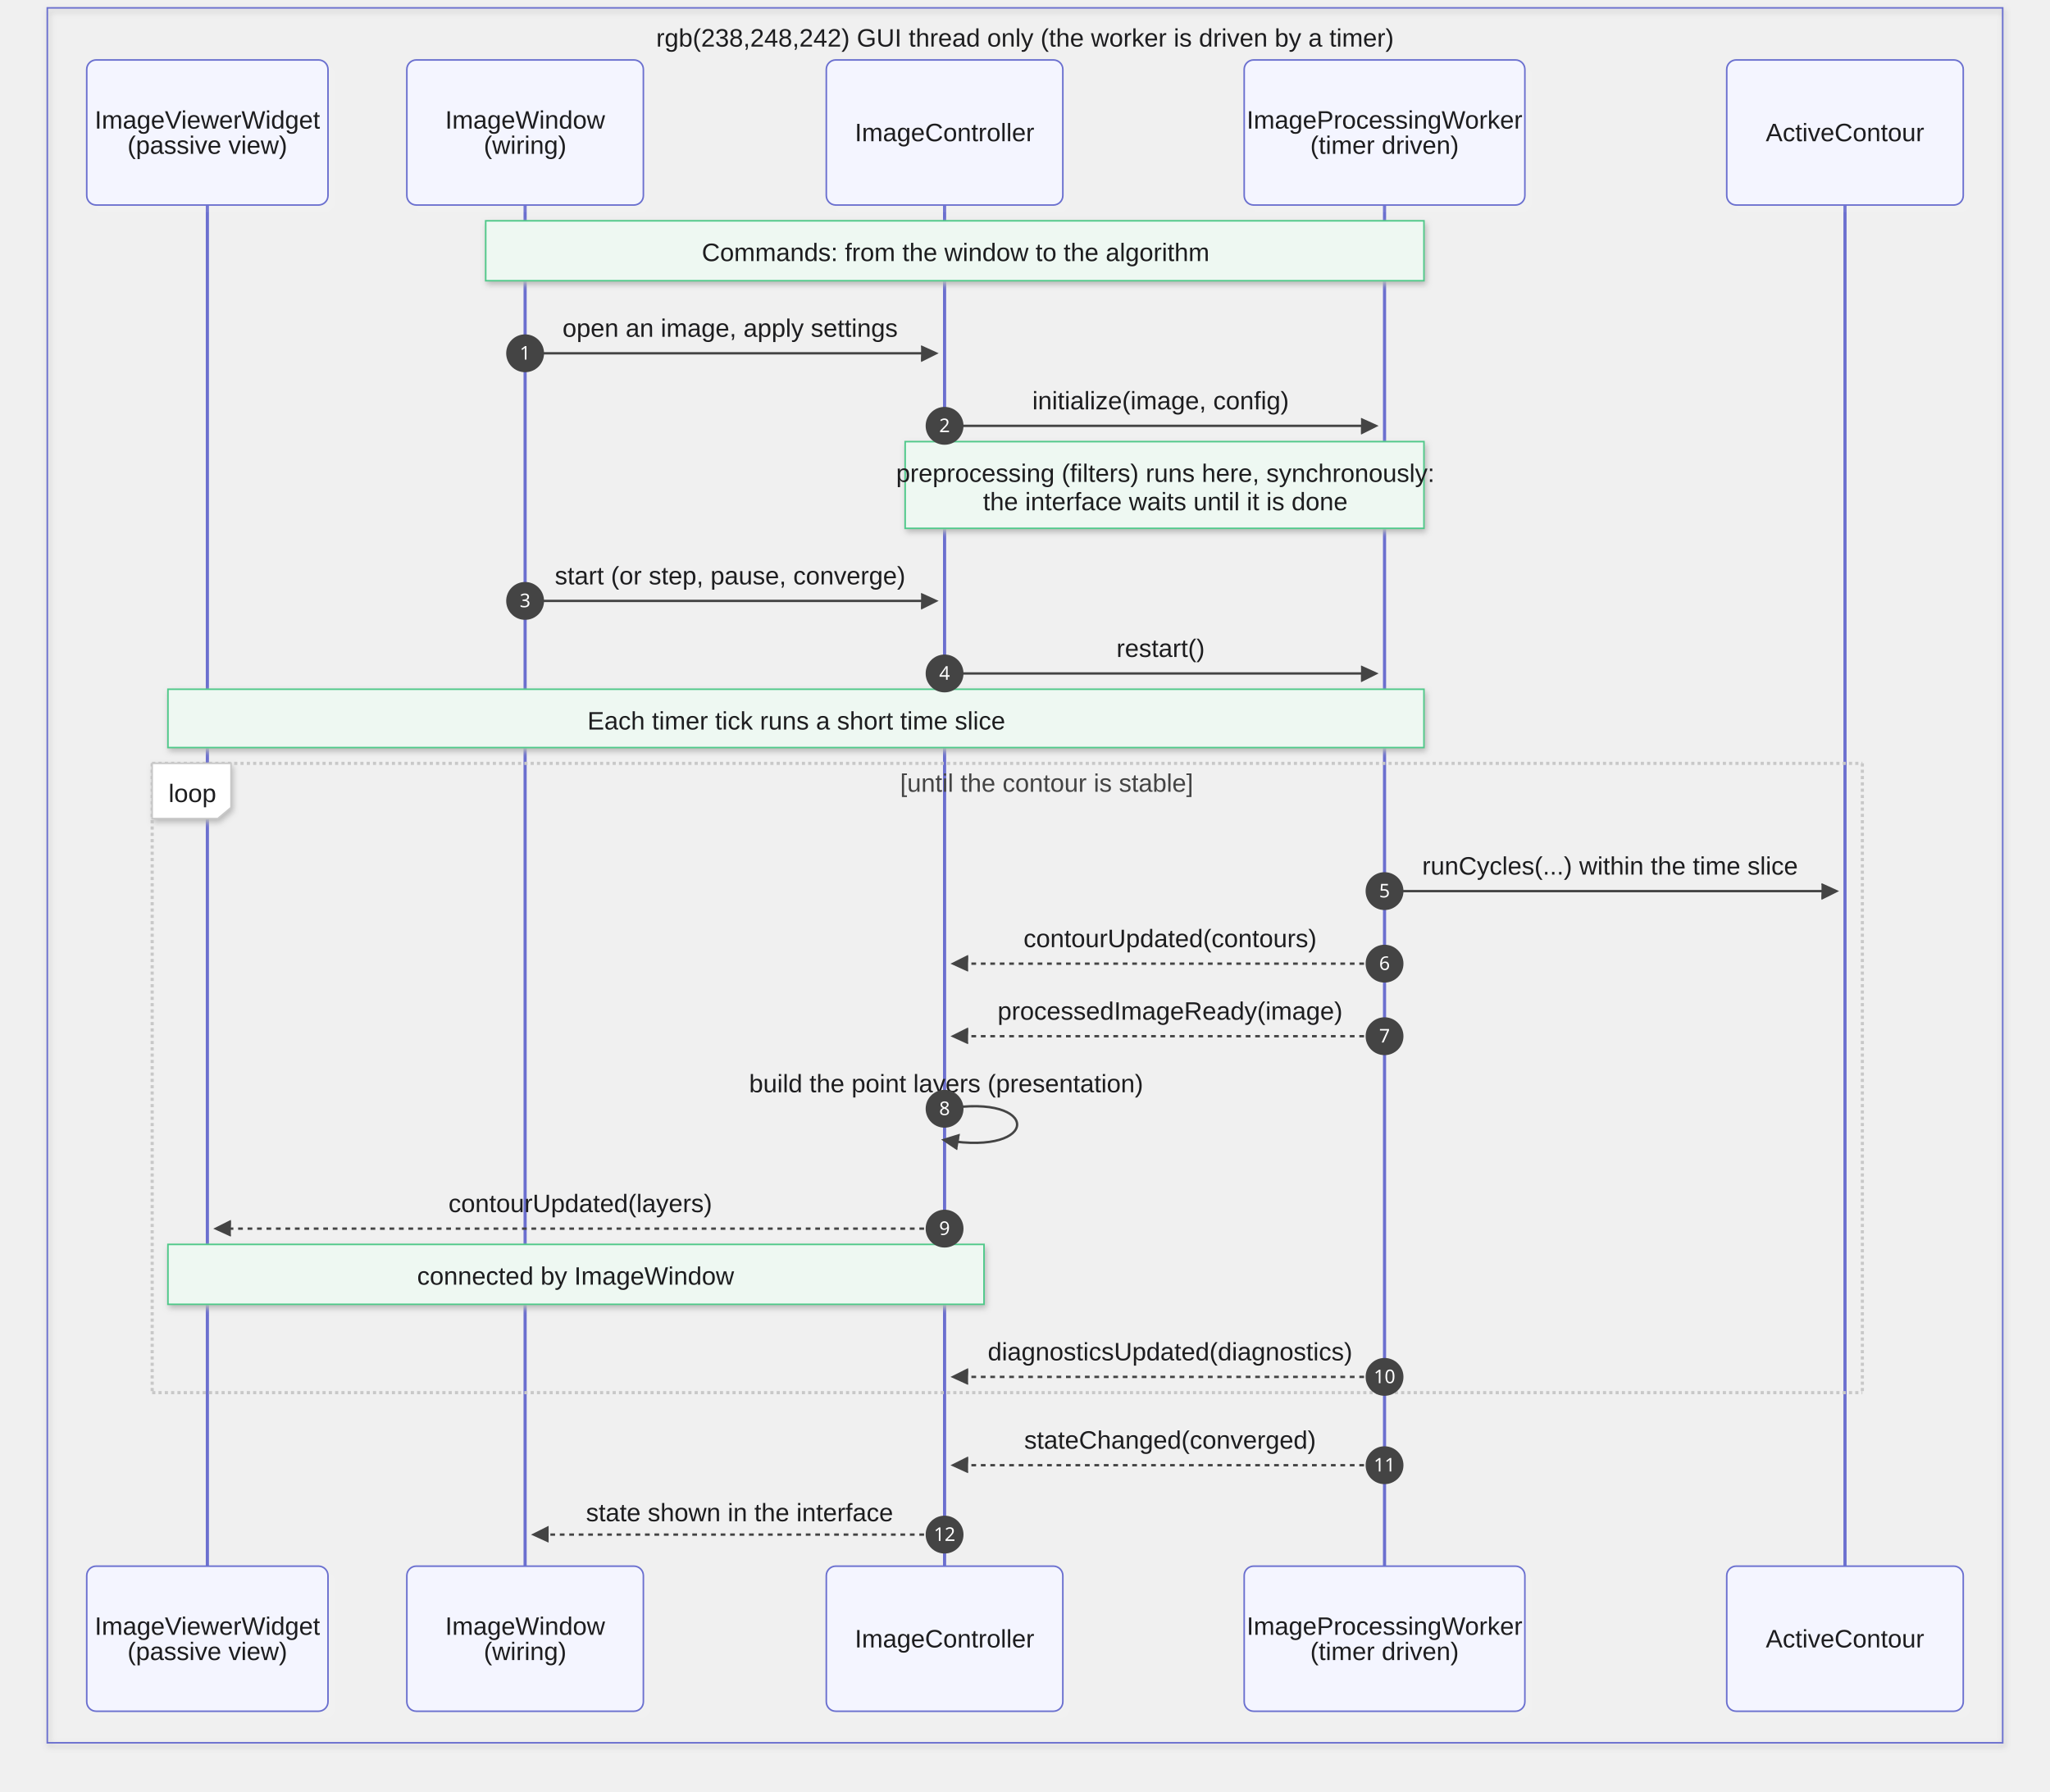
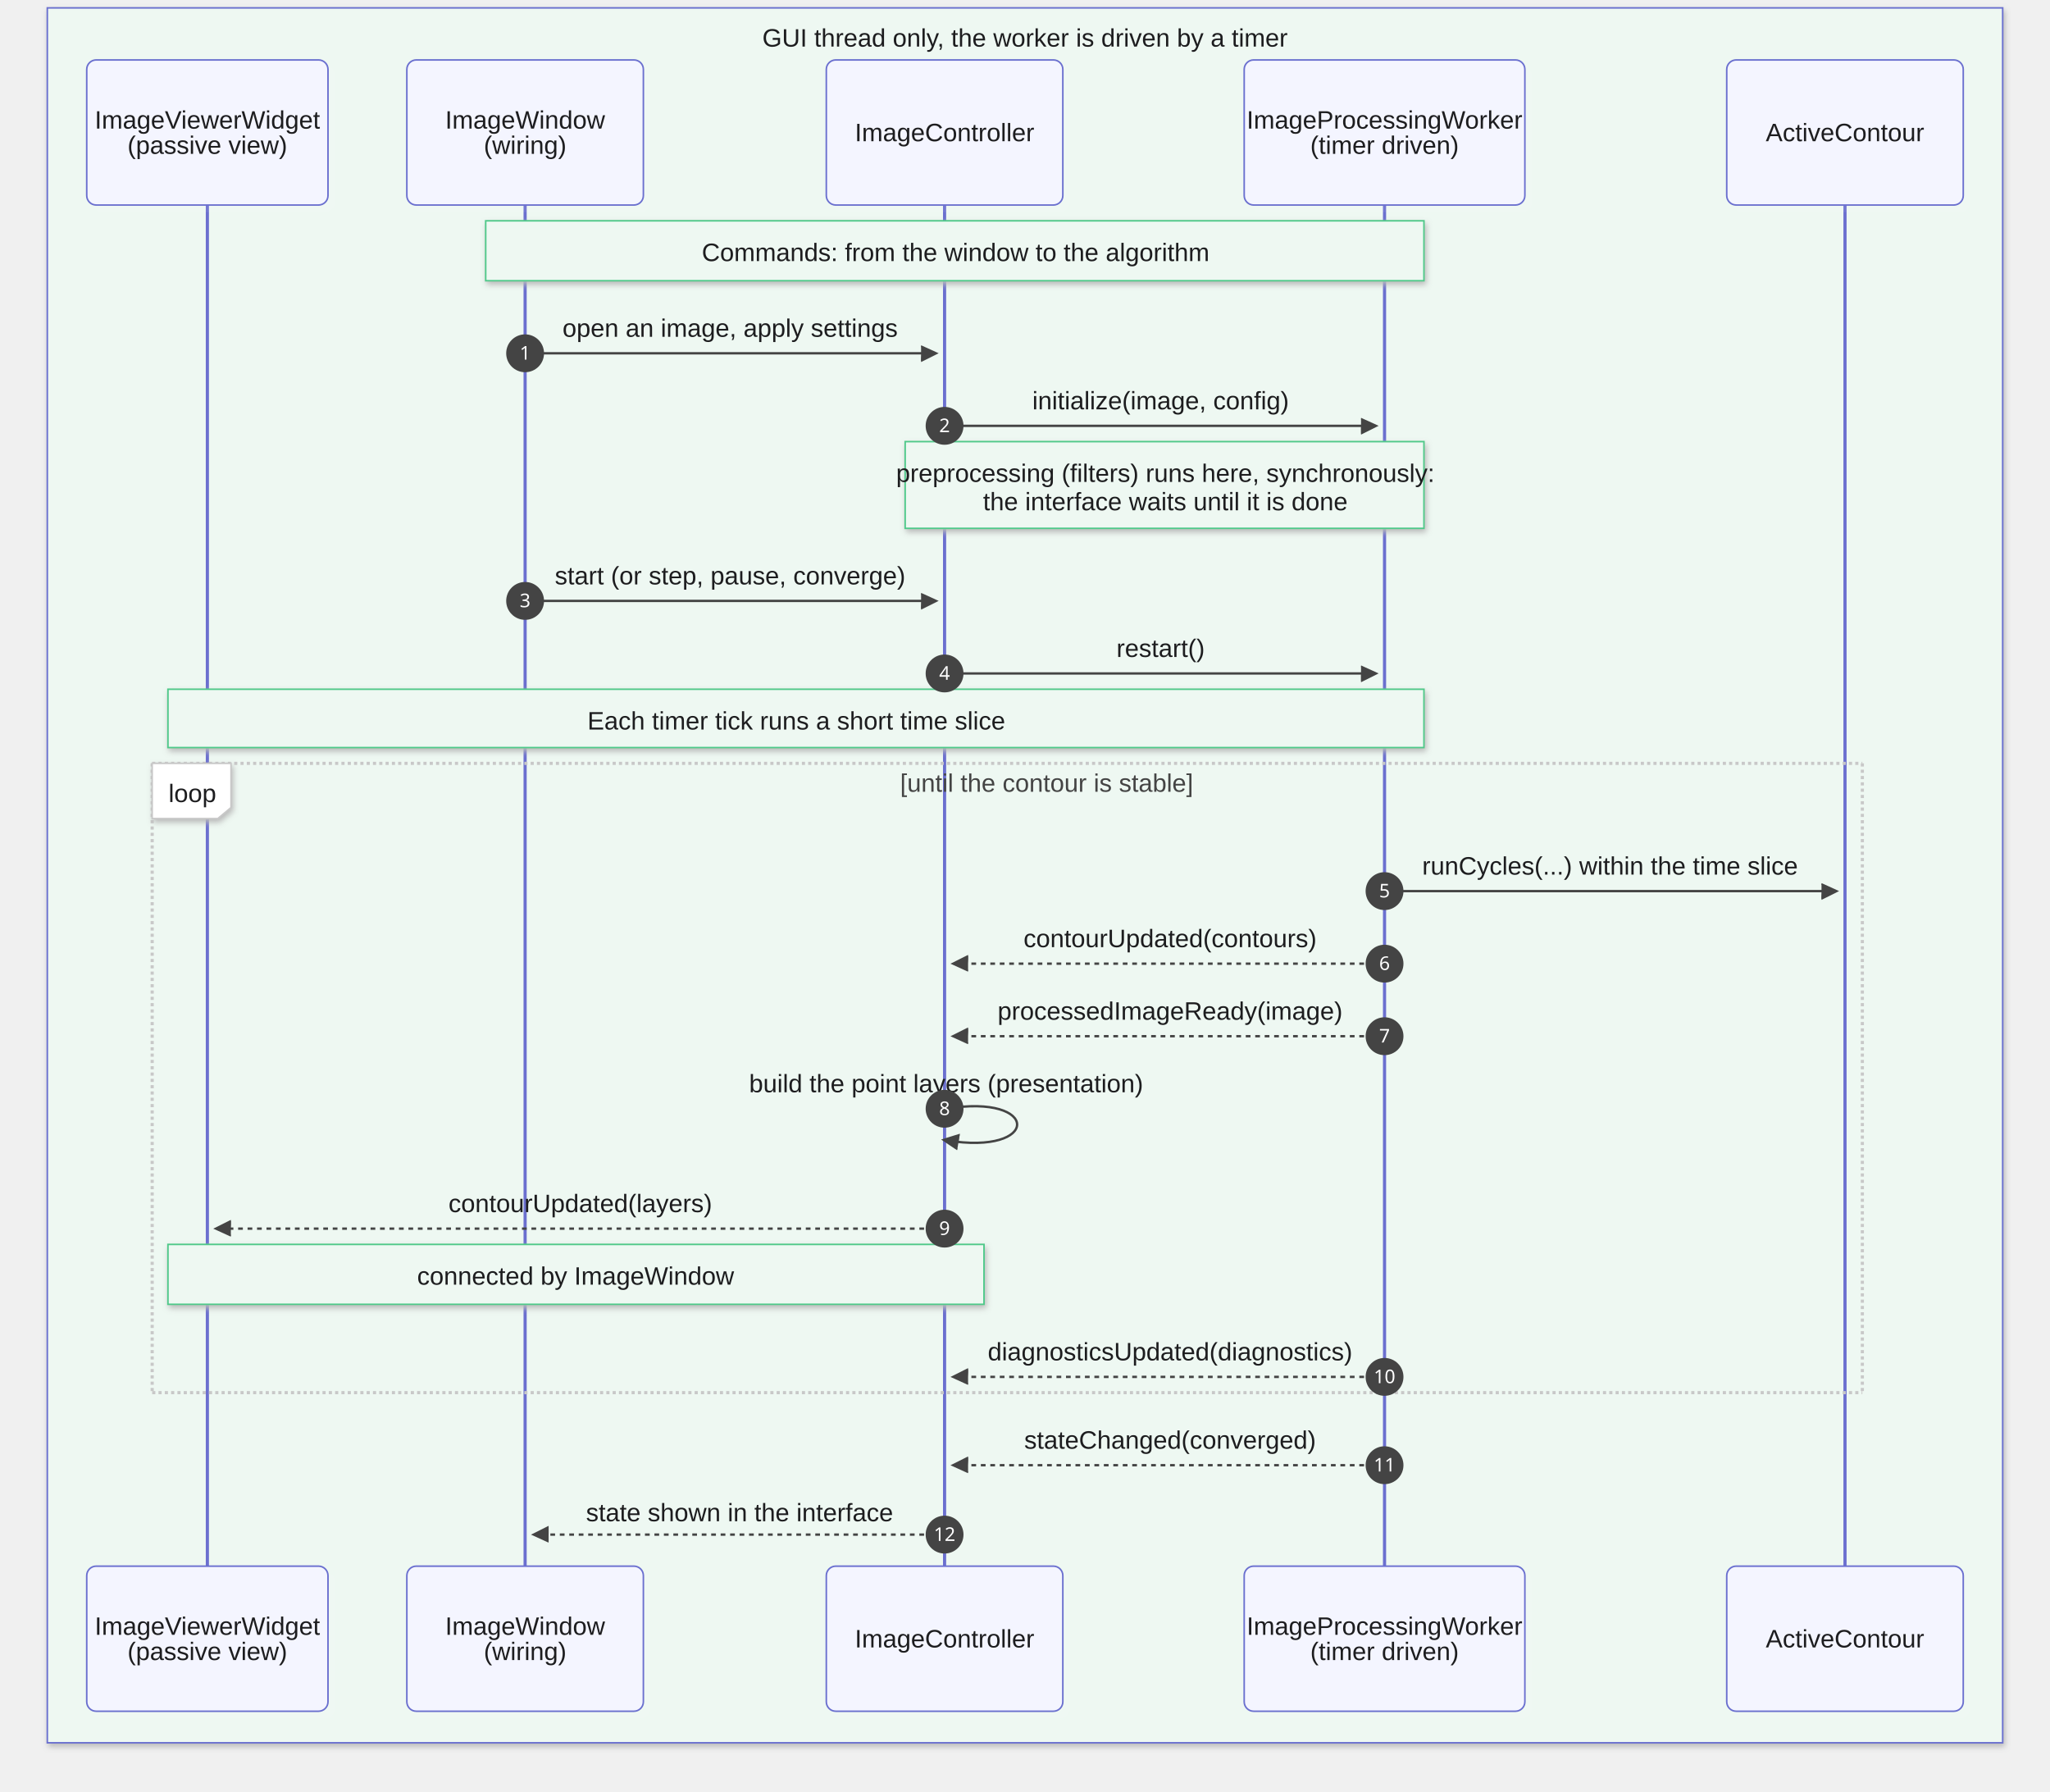
<svg xmlns="http://www.w3.org/2000/svg" id="my-svg" width="100%" style="max-width: 1300px; background-color: transparent;" viewBox="-50 -10 1300 1136" role="graphics-document document" aria-roledescription="sequence">
  <g>
-     <rect x="-20" y="-5" fill="transparent" stroke="rgb(0,0,0, 0.5)" width="1240" height="1100" class="rect" />
+     <rect x="-20" y="-5" fill="rgb(238,248,242)" stroke="rgb(0,0,0, 0.5)" width="1240" height="1100" class="rect" />
    <text x="600" y="14" dominant-baseline="central" alignment-baseline="central" class="text" style="text-anchor: middle; font-size: 16px; font-weight: 400;">
-       <tspan x="600" dy="0">rgb(238,248,242) GUI thread only (the worker is driven by a timer)</tspan>
+       <tspan x="600" dy="0">GUI thread only, the worker is driven by a timer</tspan>
    </text>
  </g>
  <g>
    <rect x="1045" y="983" fill="#eaeaea" stroke="#666" width="150" height="92" name="A" rx="6" ry="6" class="actor actor-bottom" data-look="neo" filter="url(#my-svg-drop-shadow)" />
    <text x="1120" y="1029" dominant-baseline="central" alignment-baseline="central" class="actor actor-box" style="text-anchor: middle; font-size: 16px; font-weight: 400;">
      <tspan x="1120" dy="0">ActiveContour</tspan>
    </text>
  </g>
  <g>
    <rect x="739" y="983" fill="#eaeaea" stroke="#666" width="178" height="92" name="P" rx="6" ry="6" class="actor actor-bottom" data-look="neo" filter="url(#my-svg-drop-shadow)" />
    <text x="828" y="1029" dominant-baseline="central" alignment-baseline="central" class="actor actor-box" style="text-anchor: middle; font-size: 16px; font-weight: 400;">
      <tspan x="828" dy="-8">ImageProcessingWorker</tspan>
    </text>
    <text x="828" y="1029" dominant-baseline="central" alignment-baseline="central" class="actor actor-box" style="text-anchor: middle; font-size: 16px; font-weight: 400;">
      <tspan x="828" dy="8">(timer driven)</tspan>
    </text>
  </g>
  <g>
    <rect x="474" y="983" fill="#eaeaea" stroke="#666" width="150" height="92" name="C" rx="6" ry="6" class="actor actor-bottom" data-look="neo" filter="url(#my-svg-drop-shadow)" />
    <text x="549" y="1029" dominant-baseline="central" alignment-baseline="central" class="actor actor-box" style="text-anchor: middle; font-size: 16px; font-weight: 400;">
      <tspan x="549" dy="0">ImageController</tspan>
    </text>
  </g>
  <g>
    <rect x="208" y="983" fill="#eaeaea" stroke="#666" width="150" height="92" name="W" rx="6" ry="6" class="actor actor-bottom" data-look="neo" filter="url(#my-svg-drop-shadow)" />
    <text x="283" y="1029" dominant-baseline="central" alignment-baseline="central" class="actor actor-box" style="text-anchor: middle; font-size: 16px; font-weight: 400;">
      <tspan x="283" dy="-8">ImageWindow</tspan>
    </text>
    <text x="283" y="1029" dominant-baseline="central" alignment-baseline="central" class="actor actor-box" style="text-anchor: middle; font-size: 16px; font-weight: 400;">
      <tspan x="283" dy="8">(wiring)</tspan>
    </text>
  </g>
  <g>
    <rect x="5" y="983" fill="#eaeaea" stroke="#666" width="153" height="92" name="V" rx="6" ry="6" class="actor actor-bottom" data-look="neo" filter="url(#my-svg-drop-shadow)" />
    <text x="81.5" y="1029" dominant-baseline="central" alignment-baseline="central" class="actor actor-box" style="text-anchor: middle; font-size: 16px; font-weight: 400;">
      <tspan x="81.5" dy="-8">ImageViewerWidget</tspan>
    </text>
    <text x="81.5" y="1029" dominant-baseline="central" alignment-baseline="central" class="actor actor-box" style="text-anchor: middle; font-size: 16px; font-weight: 400;">
      <tspan x="81.5" dy="8">(passive view)</tspan>
    </text>
  </g>
  <g>
    <line id="actor4" x1="1120" y1="120" x2="1120" y2="983" class="actor-line 200" stroke-width="0.5px" stroke="#999" name="A" data-et="life-line" data-id="A" />
    <g id="root-4" data-look="neo" data-et="participant" data-type="participant" data-id="A">
      <rect x="1045" y="28" fill="#eaeaea" stroke="#666" width="150" height="92" name="A" rx="6" ry="6" class="actor actor-top" data-look="neo" filter="url(#my-svg-drop-shadow)" />
      <text x="1120" y="74" dominant-baseline="central" alignment-baseline="central" class="actor actor-box" style="text-anchor: middle; font-size: 16px; font-weight: 400;">
        <tspan x="1120" dy="0">ActiveContour</tspan>
      </text>
    </g>
  </g>
  <g>
    <line id="actor3" x1="828" y1="120" x2="828" y2="983" class="actor-line 200" stroke-width="0.5px" stroke="#999" name="P" data-et="life-line" data-id="P" />
    <g id="root-3" data-look="neo" data-et="participant" data-type="participant" data-id="P">
      <rect x="739" y="28" fill="#eaeaea" stroke="#666" width="178" height="92" name="P" rx="6" ry="6" class="actor actor-top" data-look="neo" filter="url(#my-svg-drop-shadow)" />
      <text x="828" y="74" dominant-baseline="central" alignment-baseline="central" class="actor actor-box" style="text-anchor: middle; font-size: 16px; font-weight: 400;">
        <tspan x="828" dy="-8">ImageProcessingWorker</tspan>
      </text>
      <text x="828" y="74" dominant-baseline="central" alignment-baseline="central" class="actor actor-box" style="text-anchor: middle; font-size: 16px; font-weight: 400;">
        <tspan x="828" dy="8">(timer driven)</tspan>
      </text>
    </g>
  </g>
  <g>
    <line id="actor2" x1="549" y1="120" x2="549" y2="983" class="actor-line 200" stroke-width="0.5px" stroke="#999" name="C" data-et="life-line" data-id="C" />
    <g id="root-2" data-look="neo" data-et="participant" data-type="participant" data-id="C">
      <rect x="474" y="28" fill="#eaeaea" stroke="#666" width="150" height="92" name="C" rx="6" ry="6" class="actor actor-top" data-look="neo" filter="url(#my-svg-drop-shadow)" />
      <text x="549" y="74" dominant-baseline="central" alignment-baseline="central" class="actor actor-box" style="text-anchor: middle; font-size: 16px; font-weight: 400;">
        <tspan x="549" dy="0">ImageController</tspan>
      </text>
    </g>
  </g>
  <g>
    <line id="actor1" x1="283" y1="120" x2="283" y2="983" class="actor-line 200" stroke-width="0.5px" stroke="#999" name="W" data-et="life-line" data-id="W" />
    <g id="root-1" data-look="neo" data-et="participant" data-type="participant" data-id="W">
      <rect x="208" y="28" fill="#eaeaea" stroke="#666" width="150" height="92" name="W" rx="6" ry="6" class="actor actor-top" data-look="neo" filter="url(#my-svg-drop-shadow)" />
      <text x="283" y="74" dominant-baseline="central" alignment-baseline="central" class="actor actor-box" style="text-anchor: middle; font-size: 16px; font-weight: 400;">
        <tspan x="283" dy="-8">ImageWindow</tspan>
      </text>
      <text x="283" y="74" dominant-baseline="central" alignment-baseline="central" class="actor actor-box" style="text-anchor: middle; font-size: 16px; font-weight: 400;">
        <tspan x="283" dy="8">(wiring)</tspan>
      </text>
    </g>
  </g>
  <g>
    <line id="actor0" x1="81.5" y1="120" x2="81.5" y2="983" class="actor-line 200" stroke-width="0.5px" stroke="#999" name="V" data-et="life-line" data-id="V" />
    <g id="root-0" data-look="neo" data-et="participant" data-type="participant" data-id="V">
      <rect x="5" y="28" fill="#eaeaea" stroke="#666" width="153" height="92" name="V" rx="6" ry="6" class="actor actor-top" data-look="neo" filter="url(#my-svg-drop-shadow)" />
      <text x="81.5" y="74" dominant-baseline="central" alignment-baseline="central" class="actor actor-box" style="text-anchor: middle; font-size: 16px; font-weight: 400;">
        <tspan x="81.5" dy="-8">ImageViewerWidget</tspan>
      </text>
      <text x="81.5" y="74" dominant-baseline="central" alignment-baseline="central" class="actor actor-box" style="text-anchor: middle; font-size: 16px; font-weight: 400;">
        <tspan x="81.5" dy="8">(passive view)</tspan>
      </text>
    </g>
  </g>
  <style>#my-svg{font-family:"trebuchet ms",verdana,arial,sans-serif;font-size:16px;fill:#1d1d1f;}@keyframes edge-animation-frame{from{stroke-dashoffset:0;}}@keyframes dash{to{stroke-dashoffset:0;}}#my-svg .edge-animation-slow{stroke-dasharray:9,5!important;stroke-dashoffset:900;animation:dash 50s linear infinite;stroke-linecap:round;}#my-svg .edge-animation-fast{stroke-dasharray:9,5!important;stroke-dashoffset:900;animation:dash 20s linear infinite;stroke-linecap:round;}#my-svg .error-icon{fill:hsl(54.545, 100%, 100%);}#my-svg .error-text{fill:#000000;stroke:#000000;}#my-svg .edge-thickness-normal{stroke-width:1px;}#my-svg .edge-thickness-thick{stroke-width:3.5px;}#my-svg .edge-pattern-solid{stroke-dasharray:0;}#my-svg .edge-thickness-invisible{stroke-width:0;fill:none;}#my-svg .edge-pattern-dashed{stroke-dasharray:3;}#my-svg .edge-pattern-dotted{stroke-dasharray:2;}#my-svg .marker{fill:#6b6fcf;stroke:#6b6fcf;}#my-svg .marker.cross{stroke:#6b6fcf;}#my-svg svg{font-family:"trebuchet ms",verdana,arial,sans-serif;font-size:16px;}#my-svg p{margin:0;}#my-svg .actor{stroke:#6b6fcf;fill:#f4f5ff;stroke-width:1;}#my-svg rect.actor.outer-path[data-look="neo"]{filter:drop-shadow( 1px 2px 2px rgba(185,185,185,1));}#my-svg rect.note[data-look="neo"]{stroke:#4fc98a;fill:#eef8f2;filter:drop-shadow( 1px 2px 2px rgba(185,185,185,1));}#my-svg text.actor&gt;tspan{fill:#1d1d1f;stroke:none;}#my-svg .actor-line{stroke:#6b6fcf;}#my-svg .innerArc{stroke-width:1.5;stroke-dasharray:none;}#my-svg .messageLine0{stroke-width:1.5;stroke-dasharray:none;stroke:#444444;}#my-svg .messageLine1{stroke-width:1.5;stroke-dasharray:2,2;stroke:#444444;}#my-svg [id$="-arrowhead"] path{fill:#444444;stroke:#444444;}#my-svg .sequenceNumber{fill:#ffffff;}#my-svg [id$="-sequencenumber"]{fill:#444444;}#my-svg [id$="-crosshead"] path{fill:#444444;stroke:#444444;}#my-svg .messageText{fill:#1d1d1f;stroke:none;}#my-svg .labelBox{stroke:#c8c8c8;fill:#ffffff;filter:drop-shadow( 1px 2px 2px rgba(185,185,185,1));}#my-svg .labelText,#my-svg .labelText&gt;tspan{fill:#1d1d1f;stroke:none;}#my-svg .loopText,#my-svg .loopText&gt;tspan{fill:#444444;stroke:none;}#my-svg .sectionTitle,#my-svg .sectionTitle&gt;tspan{fill:#444444;stroke:none;}#my-svg .loopLine{stroke-width:2px;stroke-dasharray:2,2;stroke:#c8c8c8;fill:#c8c8c8;}#my-svg .note{stroke:#4fc98a;fill:#eef8f2;}#my-svg .noteText,#my-svg .noteText&gt;tspan{fill:#1d1d1f;stroke:none;}#my-svg .activation0{fill:hsl(114.545, 100%, 97.843%);stroke:hsl(114.545, 100%, 87.843%);}#my-svg .activation1{fill:hsl(114.545, 100%, 97.843%);stroke:hsl(114.545, 100%, 87.843%);}#my-svg .activation2{fill:hsl(114.545, 100%, 97.843%);stroke:hsl(114.545, 100%, 87.843%);}#my-svg .actorPopupMenu{position:absolute;}#my-svg .actorPopupMenuPanel{position:absolute;fill:#f4f5ff;box-shadow:0px 8px 16px 0px rgba(0,0,0,0.2);filter:drop-shadow(3px 5px 2px rgb(0 0 0 / 0.4));}#my-svg .actor-man circle,#my-svg line{fill:#f4f5ff;stroke-width:2px;}#my-svg g rect.rect{filter:drop-shadow( 1px 2px 2px rgba(185,185,185,1));stroke:#6b6fcf;}#my-svg .node .neo-node{stroke:#6b6fcf;}#my-svg [data-look="neo"].node rect,#my-svg [data-look="neo"].cluster rect,#my-svg [data-look="neo"].node polygon{stroke:url(#my-svg-gradient);filter:drop-shadow( 1px 2px 2px rgba(185,185,185,1));}#my-svg [data-look="neo"].swimlane.cluster rect{filter:none;}#my-svg [data-look="neo"].node path{stroke:url(#my-svg-gradient);stroke-width:1px;}#my-svg [data-look="neo"].node .outer-path{filter:drop-shadow( 1px 2px 2px rgba(185,185,185,1));}#my-svg [data-look="neo"].node .neo-line path{stroke:#6b6fcf;filter:none;}#my-svg [data-look="neo"].node circle{stroke:url(#my-svg-gradient);filter:drop-shadow( 1px 2px 2px rgba(185,185,185,1));}#my-svg [data-look="neo"].node circle .state-start{fill:#000000;}#my-svg [data-look="neo"].icon-shape .icon{fill:url(#my-svg-gradient);filter:drop-shadow( 1px 2px 2px rgba(185,185,185,1));}#my-svg [data-look="neo"].icon-shape .icon-neo path{stroke:url(#my-svg-gradient);filter:drop-shadow( 1px 2px 2px rgba(185,185,185,1));}#my-svg :root{--mermaid-font-family:"trebuchet ms",verdana,arial,sans-serif;}</style>
  <g />
  <defs>
    <symbol id="my-svg-computer" width="24" height="24">
      <path transform="scale(.5)" d="M2 2v13h20v-13h-20zm18 11h-16v-9h16v9zm-10.228 6l.466-1h3.524l.467 1h-4.457zm14.228 3h-24l2-6h2.104l-1.33 4h18.45l-1.297-4h2.073l2 6zm-5-10h-14v-7h14v7z" />
    </symbol>
  </defs>
  <defs>
    <symbol id="my-svg-database" fill-rule="evenodd" clip-rule="evenodd">
      <path transform="scale(.5)" d="M12.258.001l.256.004.255.005.253.008.251.01.249.012.247.015.246.016.242.019.241.02.239.023.236.024.233.027.231.028.229.031.225.032.223.034.22.036.217.038.214.04.211.041.208.043.205.045.201.046.198.048.194.05.191.051.187.053.183.054.18.056.175.057.172.059.168.06.163.061.16.063.155.064.15.066.074.033.073.033.071.034.07.034.069.035.068.035.067.035.066.035.064.036.064.036.062.036.06.036.06.037.058.037.058.037.055.038.055.038.053.038.052.038.051.039.05.039.048.039.047.039.045.04.044.04.043.04.041.04.04.041.039.041.037.041.036.041.034.041.033.042.032.042.03.042.029.042.027.042.026.043.024.043.023.043.021.043.02.043.018.044.017.043.015.044.013.044.012.044.011.045.009.044.007.045.006.045.004.045.002.045.001.045v17l-.001.045-.002.045-.004.045-.006.045-.007.045-.009.044-.011.045-.012.044-.013.044-.015.044-.017.043-.018.044-.02.043-.021.043-.023.043-.024.043-.026.043-.027.042-.029.042-.03.042-.032.042-.033.042-.034.041-.036.041-.037.041-.039.041-.04.041-.041.04-.043.04-.044.04-.045.04-.047.039-.048.039-.05.039-.051.039-.052.038-.053.038-.055.038-.055.038-.058.037-.058.037-.06.037-.06.036-.062.036-.064.036-.064.036-.066.035-.067.035-.068.035-.069.035-.07.034-.071.034-.073.033-.074.033-.15.066-.155.064-.16.063-.163.061-.168.06-.172.059-.175.057-.18.056-.183.054-.187.053-.191.051-.194.05-.198.048-.201.046-.205.045-.208.043-.211.041-.214.04-.217.038-.22.036-.223.034-.225.032-.229.031-.231.028-.233.027-.236.024-.239.023-.241.02-.242.019-.246.016-.247.015-.249.012-.251.01-.253.008-.255.005-.256.004-.258.001-.258-.001-.256-.004-.255-.005-.253-.008-.251-.01-.249-.012-.247-.015-.245-.016-.243-.019-.241-.02-.238-.023-.236-.024-.234-.027-.231-.028-.228-.031-.226-.032-.223-.034-.22-.036-.217-.038-.214-.04-.211-.041-.208-.043-.204-.045-.201-.046-.198-.048-.195-.05-.19-.051-.187-.053-.184-.054-.179-.056-.176-.057-.172-.059-.167-.06-.164-.061-.159-.063-.155-.064-.151-.066-.074-.033-.072-.033-.072-.034-.07-.034-.069-.035-.068-.035-.067-.035-.066-.035-.064-.036-.063-.036-.062-.036-.061-.036-.06-.037-.058-.037-.057-.037-.056-.038-.055-.038-.053-.038-.052-.038-.051-.039-.049-.039-.049-.039-.046-.039-.046-.04-.044-.04-.043-.04-.041-.04-.04-.041-.039-.041-.037-.041-.036-.041-.034-.041-.033-.042-.032-.042-.03-.042-.029-.042-.027-.042-.026-.043-.024-.043-.023-.043-.021-.043-.02-.043-.018-.044-.017-.043-.015-.044-.013-.044-.012-.044-.011-.045-.009-.044-.007-.045-.006-.045-.004-.045-.002-.045-.001-.045v-17l.001-.045.002-.045.004-.045.006-.045.007-.045.009-.044.011-.045.012-.044.013-.044.015-.044.017-.043.018-.044.02-.043.021-.043.023-.043.024-.043.026-.043.027-.042.029-.042.03-.042.032-.042.033-.042.034-.041.036-.041.037-.041.039-.041.04-.041.041-.04.043-.04.044-.04.046-.04.046-.039.049-.039.049-.039.051-.039.052-.038.053-.038.055-.038.056-.038.057-.037.058-.037.06-.037.061-.036.062-.036.063-.036.064-.036.066-.035.067-.035.068-.035.069-.035.07-.034.072-.034.072-.033.074-.033.151-.066.155-.064.159-.063.164-.061.167-.06.172-.059.176-.057.179-.056.184-.054.187-.053.19-.051.195-.05.198-.048.201-.046.204-.045.208-.043.211-.041.214-.04.217-.038.22-.036.223-.034.226-.032.228-.031.231-.028.234-.027.236-.024.238-.023.241-.02.243-.019.245-.016.247-.015.249-.012.251-.01.253-.008.255-.005.256-.004.258-.001.258.001zm-9.258 20.499v.01l.001.021.003.021.004.022.005.021.006.022.007.022.009.023.01.022.011.023.012.023.013.023.015.023.016.024.017.023.018.024.019.024.021.024.022.025.023.024.024.025.052.049.056.05.061.051.066.051.07.051.075.051.079.052.084.052.088.052.092.052.097.052.102.051.105.052.11.052.114.051.119.051.123.051.127.05.131.05.135.05.139.048.144.049.147.047.152.047.155.047.16.045.163.045.167.043.171.043.176.041.178.041.183.039.187.039.19.037.194.035.197.035.202.033.204.031.209.03.212.029.216.027.219.025.222.024.226.021.23.02.233.018.236.016.24.015.243.012.246.01.249.008.253.005.256.004.259.001.26-.001.257-.004.254-.005.25-.008.247-.011.244-.012.241-.014.237-.016.233-.018.231-.021.226-.021.224-.024.22-.026.216-.027.212-.028.21-.031.205-.031.202-.034.198-.034.194-.036.191-.037.187-.039.183-.04.179-.04.175-.042.172-.043.168-.044.163-.045.16-.046.155-.046.152-.047.148-.048.143-.049.139-.049.136-.05.131-.05.126-.05.123-.051.118-.052.114-.051.11-.052.106-.052.101-.052.096-.052.092-.052.088-.053.083-.051.079-.052.074-.052.07-.051.065-.051.06-.051.056-.05.051-.05.023-.024.023-.025.021-.024.02-.024.019-.024.018-.024.017-.024.015-.023.014-.024.013-.023.012-.023.01-.023.01-.022.008-.022.006-.022.006-.022.004-.022.004-.021.001-.021.001-.021v-4.127l-.077.055-.08.053-.083.054-.085.053-.087.052-.09.052-.093.051-.095.05-.097.05-.1.049-.102.049-.105.048-.106.047-.109.047-.111.046-.114.045-.115.045-.118.044-.12.043-.122.042-.124.042-.126.041-.128.04-.13.04-.132.038-.134.038-.135.037-.138.037-.139.035-.142.035-.143.034-.144.033-.147.032-.148.031-.15.03-.151.03-.153.029-.154.027-.156.027-.158.026-.159.025-.161.024-.162.023-.163.022-.165.021-.166.02-.167.019-.169.018-.169.017-.171.016-.173.015-.173.014-.175.013-.175.012-.177.011-.178.01-.179.008-.179.008-.181.006-.182.005-.182.004-.184.003-.184.002h-.37l-.184-.002-.184-.003-.182-.004-.182-.005-.181-.006-.179-.008-.179-.008-.178-.01-.176-.011-.176-.012-.175-.013-.173-.014-.172-.015-.171-.016-.17-.017-.169-.018-.167-.019-.166-.02-.165-.021-.163-.022-.162-.023-.161-.024-.159-.025-.157-.026-.156-.027-.155-.027-.153-.029-.151-.03-.15-.03-.148-.031-.146-.032-.145-.033-.143-.034-.141-.035-.14-.035-.137-.037-.136-.037-.134-.038-.132-.038-.13-.04-.128-.04-.126-.041-.124-.042-.122-.042-.12-.044-.117-.043-.116-.045-.113-.045-.112-.046-.109-.047-.106-.047-.105-.048-.102-.049-.1-.049-.097-.05-.095-.05-.093-.052-.09-.051-.087-.052-.085-.053-.083-.054-.08-.054-.077-.054v4.127zm0-5.654v.011l.001.021.003.021.004.021.005.022.006.022.007.022.009.022.01.022.011.023.012.023.013.023.015.024.016.023.017.024.018.024.019.024.021.024.022.024.023.025.024.024.052.05.056.05.061.05.066.051.07.051.075.052.079.051.084.052.088.052.092.052.097.052.102.052.105.052.11.051.114.051.119.052.123.05.127.051.131.05.135.049.139.049.144.048.147.048.152.047.155.046.16.045.163.045.167.044.171.042.176.042.178.04.183.04.187.038.19.037.194.036.197.034.202.033.204.032.209.03.212.028.216.027.219.025.222.024.226.022.23.02.233.018.236.016.24.014.243.012.246.01.249.008.253.006.256.003.259.001.26-.001.257-.003.254-.006.25-.008.247-.01.244-.012.241-.015.237-.016.233-.018.231-.02.226-.022.224-.024.22-.025.216-.027.212-.029.21-.03.205-.032.202-.033.198-.035.194-.036.191-.037.187-.039.183-.039.179-.041.175-.042.172-.043.168-.044.163-.045.16-.045.155-.047.152-.047.148-.048.143-.048.139-.05.136-.049.131-.05.126-.051.123-.051.118-.051.114-.052.11-.052.106-.052.101-.052.096-.052.092-.052.088-.052.083-.052.079-.052.074-.051.07-.052.065-.051.06-.05.056-.051.051-.049.023-.025.023-.024.021-.025.02-.024.019-.024.018-.024.017-.024.015-.023.014-.023.013-.024.012-.022.01-.023.01-.023.008-.022.006-.022.006-.022.004-.021.004-.022.001-.021.001-.021v-4.139l-.077.054-.08.054-.083.054-.085.052-.087.053-.09.051-.093.051-.095.051-.097.05-.1.049-.102.049-.105.048-.106.047-.109.047-.111.046-.114.045-.115.044-.118.044-.12.044-.122.042-.124.042-.126.041-.128.04-.13.039-.132.039-.134.038-.135.037-.138.036-.139.036-.142.035-.143.033-.144.033-.147.033-.148.031-.15.03-.151.03-.153.028-.154.028-.156.027-.158.026-.159.025-.161.024-.162.023-.163.022-.165.021-.166.02-.167.019-.169.018-.169.017-.171.016-.173.015-.173.014-.175.013-.175.012-.177.011-.178.009-.179.009-.179.007-.181.007-.182.005-.182.004-.184.003-.184.002h-.37l-.184-.002-.184-.003-.182-.004-.182-.005-.181-.007-.179-.007-.179-.009-.178-.009-.176-.011-.176-.012-.175-.013-.173-.014-.172-.015-.171-.016-.17-.017-.169-.018-.167-.019-.166-.02-.165-.021-.163-.022-.162-.023-.161-.024-.159-.025-.157-.026-.156-.027-.155-.028-.153-.028-.151-.03-.15-.03-.148-.031-.146-.033-.145-.033-.143-.033-.141-.035-.14-.036-.137-.036-.136-.037-.134-.038-.132-.039-.13-.039-.128-.04-.126-.041-.124-.042-.122-.043-.12-.043-.117-.044-.116-.044-.113-.046-.112-.046-.109-.046-.106-.047-.105-.048-.102-.049-.1-.049-.097-.05-.095-.051-.093-.051-.09-.051-.087-.053-.085-.052-.083-.054-.08-.054-.077-.054v4.139zm0-5.666v.011l.001.02.003.022.004.021.005.022.006.021.007.022.009.023.01.022.011.023.012.023.013.023.015.023.016.024.017.024.018.023.019.024.021.025.022.024.023.024.024.025.052.05.056.05.061.05.066.051.07.051.075.052.079.051.084.052.088.052.092.052.097.052.102.052.105.051.11.052.114.051.119.051.123.051.127.05.131.05.135.05.139.049.144.048.147.048.152.047.155.046.16.045.163.045.167.043.171.043.176.042.178.04.183.04.187.038.19.037.194.036.197.034.202.033.204.032.209.03.212.028.216.027.219.025.222.024.226.021.23.02.233.018.236.017.24.014.243.012.246.01.249.008.253.006.256.003.259.001.26-.001.257-.003.254-.006.25-.008.247-.01.244-.013.241-.014.237-.016.233-.018.231-.02.226-.022.224-.024.22-.025.216-.027.212-.029.21-.03.205-.032.202-.033.198-.035.194-.036.191-.037.187-.039.183-.039.179-.041.175-.042.172-.043.168-.044.163-.045.16-.045.155-.047.152-.047.148-.048.143-.049.139-.049.136-.049.131-.051.126-.05.123-.051.118-.052.114-.051.11-.052.106-.052.101-.052.096-.052.092-.052.088-.052.083-.052.079-.052.074-.052.07-.051.065-.051.06-.051.056-.05.051-.049.023-.025.023-.025.021-.024.02-.024.019-.024.018-.024.017-.024.015-.023.014-.024.013-.023.012-.023.01-.022.01-.023.008-.022.006-.022.006-.022.004-.022.004-.021.001-.021.001-.021v-4.153l-.077.054-.08.054-.083.053-.085.053-.087.053-.09.051-.093.051-.095.051-.097.05-.1.049-.102.048-.105.048-.106.048-.109.046-.111.046-.114.046-.115.044-.118.044-.12.043-.122.043-.124.042-.126.041-.128.04-.13.039-.132.039-.134.038-.135.037-.138.036-.139.036-.142.034-.143.034-.144.033-.147.032-.148.032-.15.03-.151.03-.153.028-.154.028-.156.027-.158.026-.159.024-.161.024-.162.023-.163.023-.165.021-.166.02-.167.019-.169.018-.169.017-.171.016-.173.015-.173.014-.175.013-.175.012-.177.01-.178.01-.179.009-.179.007-.181.006-.182.006-.182.004-.184.003-.184.001-.185.001-.185-.001-.184-.001-.184-.003-.182-.004-.182-.006-.181-.006-.179-.007-.179-.009-.178-.01-.176-.01-.176-.012-.175-.013-.173-.014-.172-.015-.171-.016-.17-.017-.169-.018-.167-.019-.166-.02-.165-.021-.163-.023-.162-.023-.161-.024-.159-.024-.157-.026-.156-.027-.155-.028-.153-.028-.151-.03-.15-.03-.148-.032-.146-.032-.145-.033-.143-.034-.141-.034-.14-.036-.137-.036-.136-.037-.134-.038-.132-.039-.13-.039-.128-.041-.126-.041-.124-.041-.122-.043-.12-.043-.117-.044-.116-.044-.113-.046-.112-.046-.109-.046-.106-.048-.105-.048-.102-.048-.1-.05-.097-.049-.095-.051-.093-.051-.09-.052-.087-.052-.085-.053-.083-.053-.08-.054-.077-.054v4.153zm8.74-8.179l-.257.004-.254.005-.25.008-.247.011-.244.012-.241.014-.237.016-.233.018-.231.021-.226.022-.224.023-.22.026-.216.027-.212.028-.21.031-.205.032-.202.033-.198.034-.194.036-.191.038-.187.038-.183.04-.179.041-.175.042-.172.043-.168.043-.163.045-.16.046-.155.046-.152.048-.148.048-.143.048-.139.049-.136.05-.131.05-.126.051-.123.051-.118.051-.114.052-.11.052-.106.052-.101.052-.096.052-.092.052-.088.052-.083.052-.079.052-.074.051-.07.052-.065.051-.06.05-.056.05-.051.05-.023.025-.023.024-.021.024-.02.025-.019.024-.018.024-.017.023-.015.024-.014.023-.013.023-.012.023-.01.023-.01.022-.008.022-.006.023-.006.021-.004.022-.004.021-.001.021-.001.021.001.021.001.021.004.021.004.022.006.021.006.023.008.022.01.022.01.023.012.023.013.023.014.023.015.024.017.023.018.024.019.024.02.025.021.024.023.024.023.025.051.05.056.05.06.05.065.051.07.052.074.051.079.052.083.052.088.052.092.052.096.052.101.052.106.052.11.052.114.052.118.051.123.051.126.051.131.05.136.05.139.049.143.048.148.048.152.048.155.046.16.046.163.045.168.043.172.043.175.042.179.041.183.04.187.038.191.038.194.036.198.034.202.033.205.032.21.031.212.028.216.027.22.026.224.023.226.022.231.021.233.018.237.016.241.014.244.012.247.011.25.008.254.005.257.004.26.001.26-.001.257-.004.254-.005.25-.008.247-.011.244-.012.241-.014.237-.016.233-.018.231-.021.226-.022.224-.023.22-.026.216-.027.212-.028.21-.031.205-.032.202-.033.198-.034.194-.036.191-.038.187-.038.183-.04.179-.041.175-.042.172-.043.168-.043.163-.045.16-.046.155-.046.152-.048.148-.048.143-.048.139-.049.136-.05.131-.05.126-.051.123-.051.118-.051.114-.052.11-.052.106-.052.101-.052.096-.052.092-.052.088-.052.083-.052.079-.052.074-.051.07-.052.065-.051.06-.05.056-.05.051-.05.023-.025.023-.024.021-.024.02-.025.019-.024.018-.024.017-.023.015-.024.014-.023.013-.023.012-.023.01-.023.01-.022.008-.022.006-.023.006-.021.004-.022.004-.021.001-.021.001-.021-.001-.021-.001-.021-.004-.021-.004-.022-.006-.021-.006-.023-.008-.022-.01-.022-.01-.023-.012-.023-.013-.023-.014-.023-.015-.024-.017-.023-.018-.024-.019-.024-.02-.025-.021-.024-.023-.024-.023-.025-.051-.05-.056-.05-.06-.05-.065-.051-.07-.052-.074-.051-.079-.052-.083-.052-.088-.052-.092-.052-.096-.052-.101-.052-.106-.052-.11-.052-.114-.052-.118-.051-.123-.051-.126-.051-.131-.05-.136-.05-.139-.049-.143-.048-.148-.048-.152-.048-.155-.046-.16-.046-.163-.045-.168-.043-.172-.043-.175-.042-.179-.041-.183-.04-.187-.038-.191-.038-.194-.036-.198-.034-.202-.033-.205-.032-.21-.031-.212-.028-.216-.027-.22-.026-.224-.023-.226-.022-.231-.021-.233-.018-.237-.016-.241-.014-.244-.012-.247-.011-.25-.008-.254-.005-.257-.004-.26-.001-.26.001z" />
    </symbol>
  </defs>
  <defs>
    <symbol id="my-svg-clock" width="24" height="24">
      <path transform="scale(.5)" d="M12 2c5.514 0 10 4.486 10 10s-4.486 10-10 10-10-4.486-10-10 4.486-10 10-10zm0-2c-6.627 0-12 5.373-12 12s5.373 12 12 12 12-5.373 12-12-5.373-12-12-12zm5.848 12.459c.202.038.202.333.001.372-1.907.361-6.045 1.111-6.547 1.111-.719 0-1.301-.582-1.301-1.301 0-.512.77-5.447 1.125-7.445.034-.192.312-.181.343.014l.985 6.238 5.394 1.011z" />
    </symbol>
  </defs>
  <defs>
    <marker id="my-svg-arrowhead" refX="7.9" refY="5" markerUnits="userSpaceOnUse" markerWidth="12" markerHeight="12" orient="auto-start-reverse">
      <path d="M -1 0 L 10 5 L 0 10 z" />
    </marker>
  </defs>
  <defs>
    <marker id="my-svg-crosshead" markerWidth="15" markerHeight="8" orient="auto" refX="4" refY="4.5">
      <path fill="none" stroke="#000000" stroke-width="1pt" d="M 1,2 L 6,7 M 6,2 L 1,7" style="stroke-dasharray: 0, 0;" />
    </marker>
  </defs>
  <defs>
    <marker id="my-svg-filled-head" refX="15.5" refY="7" markerWidth="20" markerHeight="28" orient="auto">
      <path d="M 18,7 L9,13 L14,7 L9,1 Z" />
    </marker>
  </defs>
  <defs>
    <marker id="my-svg-sequencenumber" refX="15" refY="15" markerWidth="60" markerHeight="40" orient="auto">
      <circle cx="15" cy="15" r="6" />
    </marker>
  </defs>
  <defs>
    <marker id="my-svg-solidTopArrowHead" refX="7.9" refY="7.25" markerUnits="userSpaceOnUse" markerWidth="12" markerHeight="12" orient="auto-start-reverse">
      <path d="M 0 0 L 10 8 L 0 8 z" />
    </marker>
  </defs>
  <defs>
    <marker id="my-svg-solidBottomArrowHead" refX="7.9" refY="0.75" markerUnits="userSpaceOnUse" markerWidth="12" markerHeight="12" orient="auto-start-reverse">
      <path d="M 0 0 L 10 0 L 0 8 z" />
    </marker>
  </defs>
  <defs>
    <marker id="my-svg-stickTopArrowHead" refX="7.5" refY="7" markerUnits="userSpaceOnUse" markerWidth="12" markerHeight="12" orient="auto-start-reverse">
      <path d="M 0 0 L 7 7" stroke="black" stroke-width="1.5" fill="none" />
    </marker>
  </defs>
  <defs>
    <marker id="my-svg-stickBottomArrowHead" refX="7.5" refY="0" markerUnits="userSpaceOnUse" markerWidth="12" markerHeight="12" orient="auto-start-reverse">
      <path d="M 0 7 L 7 0" stroke="black" stroke-width="1.5" fill="none" />
    </marker>
  </defs>
  <defs>
    <filter id="my-svg-drop-shadow" height="130%" width="130%">
      <feDropShadow dx="4" dy="4" stdDeviation="0" flood-opacity="0.06" flood-color="#FFFFFF" />
    </filter>
  </defs>
  <g data-et="note" data-id="i1">
    <rect x="258" y="130" fill="#EDF2AE" stroke="#666" width="595" height="38" class="note" data-look="neo" />
    <text x="556" y="135" text-anchor="middle" dominant-baseline="middle" alignment-baseline="middle" class="noteText" dy="1em" style="font-size: 16px; font-weight: 400;">
      <tspan x="556">Commands: from the window to the algorithm</tspan>
    </text>
  </g>
  <g data-et="note" data-id="i4">
    <rect x="524" y="270" fill="#EDF2AE" stroke="#666" width="329" height="55" class="note" data-look="neo" />
    <text x="689" y="275" text-anchor="middle" dominant-baseline="middle" alignment-baseline="middle" class="noteText" dy="1em" style="font-size: 16px; font-weight: 400;">
      <tspan x="689">preprocessing (filters) runs here, synchronously:</tspan>
    </text>
    <text x="689" y="293" text-anchor="middle" dominant-baseline="middle" alignment-baseline="middle" class="noteText" dy="1em" style="font-size: 16px; font-weight: 400;">
      <tspan x="689">the interface waits until it is done</tspan>
    </text>
  </g>
  <g data-et="note" data-id="i7">
    <rect x="56.5" y="427" fill="#EDF2AE" stroke="#666" width="796.5" height="37" class="note" data-look="neo" />
    <text x="455" y="432" text-anchor="middle" dominant-baseline="middle" alignment-baseline="middle" class="noteText" dy="1em" style="font-size: 16px; font-weight: 400;">
      <tspan x="455">Each timer tick runs a short time slice</tspan>
    </text>
  </g>
  <g data-et="note" data-id="i14">
    <rect x="56.5" y="779" fill="#EDF2AE" stroke="#666" width="517.5" height="38" class="note" data-look="neo" />
    <text x="315" y="784" text-anchor="middle" dominant-baseline="middle" alignment-baseline="middle" class="noteText" dy="1em" style="font-size: 16px; font-weight: 400;">
      <tspan x="315">connected by ImageWindow</tspan>
    </text>
  </g>
  <g data-et="control-structure" data-id="i16">
    <line x1="46.5" y1="474" x2="1131" y2="474" class="loopLine" />
    <line x1="1131" y1="474" x2="1131" y2="873" class="loopLine" />
    <line x1="46.5" y1="873" x2="1131" y2="873" class="loopLine" />
    <line x1="46.5" y1="474" x2="46.5" y2="873" class="loopLine" />
    <polygon points="46.5,474 96.5,474 96.5,502 88.1,509 46.5,509" class="labelBox" />
    <text x="72" y="494" text-anchor="middle" dominant-baseline="middle" alignment-baseline="middle" class="labelText" style="font-size: 16px; font-weight: 400;">loop</text>
    <text x="613.75" y="492" text-anchor="middle" class="loopText" style="font-size: 16px; font-weight: 400;">
      <tspan x="613.75">[until the contour is stable]</tspan>
    </text>
  </g>
  <text x="413" y="183" text-anchor="middle" dominant-baseline="middle" alignment-baseline="middle" class="messageText" dy="1em" style="font-size: 16px; font-weight: 400;">open an image, apply settings</text>
  <line x1="290" y1="214" x2="542" y2="214" class="messageLine0" data-et="message" data-id="i2" data-from="W" data-to="C" stroke-width="2" stroke="none" marker-end="url(#my-svg-arrowhead)" style="fill: none;" />
  <line x1="283" y1="214" x2="283" y2="214" stroke-width="0" marker-start="url(#my-svg-sequencenumber)" />
  <text x="283" y="218" font-family="sans-serif" font-size="12px" text-anchor="middle" class="sequenceNumber">1</text>
  <text x="686" y="229" text-anchor="middle" dominant-baseline="middle" alignment-baseline="middle" class="messageText" dy="1em" style="font-size: 16px; font-weight: 400;">initialize(image, config)</text>
  <line x1="556" y1="260" x2="821" y2="260" class="messageLine0" data-et="message" data-id="i3" data-from="C" data-to="P" stroke-width="2" stroke="none" marker-end="url(#my-svg-arrowhead)" style="fill: none;" />
  <line x1="549" y1="260" x2="549" y2="260" stroke-width="0" marker-start="url(#my-svg-sequencenumber)" />
  <text x="549" y="264" font-family="sans-serif" font-size="12px" text-anchor="middle" class="sequenceNumber">2</text>
  <text x="413" y="340" text-anchor="middle" dominant-baseline="middle" alignment-baseline="middle" class="messageText" dy="1em" style="font-size: 16px; font-weight: 400;">start (or step, pause, converge)</text>
  <line x1="290" y1="371" x2="542" y2="371" class="messageLine0" data-et="message" data-id="i5" data-from="W" data-to="C" stroke-width="2" stroke="none" marker-end="url(#my-svg-arrowhead)" style="fill: none;" />
  <line x1="283" y1="371" x2="283" y2="371" stroke-width="0" marker-start="url(#my-svg-sequencenumber)" />
  <text x="283" y="375" font-family="sans-serif" font-size="12px" text-anchor="middle" class="sequenceNumber">3</text>
  <text x="686" y="386" text-anchor="middle" dominant-baseline="middle" alignment-baseline="middle" class="messageText" dy="1em" style="font-size: 16px; font-weight: 400;">restart()</text>
  <line x1="556" y1="417" x2="821" y2="417" class="messageLine0" data-et="message" data-id="i6" data-from="C" data-to="P" stroke-width="2" stroke="none" marker-end="url(#my-svg-arrowhead)" style="fill: none;" />
  <line x1="549" y1="417" x2="549" y2="417" stroke-width="0" marker-start="url(#my-svg-sequencenumber)" />
  <text x="549" y="421" font-family="sans-serif" font-size="12px" text-anchor="middle" class="sequenceNumber">4</text>
  <text x="971" y="524" text-anchor="middle" dominant-baseline="middle" alignment-baseline="middle" class="messageText" dy="1em" style="font-size: 16px; font-weight: 400;">runCycles(...) within the time slice</text>
  <line x1="835" y1="555" x2="1113" y2="555" class="messageLine0" data-et="message" data-id="i9" data-from="P" data-to="A" stroke-width="2" stroke="none" marker-end="url(#my-svg-arrowhead)" style="fill: none;" />
  <line x1="828" y1="555" x2="828" y2="555" stroke-width="0" marker-start="url(#my-svg-sequencenumber)" />
  <text x="828" y="559" font-family="sans-serif" font-size="12px" text-anchor="middle" class="sequenceNumber">5</text>
  <text x="692" y="570" text-anchor="middle" dominant-baseline="middle" alignment-baseline="middle" class="messageText" dy="1em" style="font-size: 16px; font-weight: 400;">contourUpdated(contours)</text>
  <line x1="833" y1="601" x2="556" y2="601" class="messageLine1" data-et="message" data-id="i10" data-from="P" data-to="C" stroke-width="2" stroke="none" marker-end="url(#my-svg-arrowhead)" style="stroke-dasharray: 3, 3; fill: none;" />
  <line x1="828" y1="601" x2="828" y2="601" stroke-width="0" marker-start="url(#my-svg-sequencenumber)" />
  <text x="828" y="605" font-family="sans-serif" font-size="12px" text-anchor="middle" class="sequenceNumber">6</text>
  <text x="692" y="616" text-anchor="middle" dominant-baseline="middle" alignment-baseline="middle" class="messageText" dy="1em" style="font-size: 16px; font-weight: 400;">processedImageReady(image)</text>
  <line x1="833" y1="647" x2="556" y2="647" class="messageLine1" data-et="message" data-id="i11" data-from="P" data-to="C" stroke-width="2" stroke="none" marker-end="url(#my-svg-arrowhead)" style="stroke-dasharray: 3, 3; fill: none;" />
  <line x1="828" y1="647" x2="828" y2="647" stroke-width="0" marker-start="url(#my-svg-sequencenumber)" />
  <text x="828" y="651" font-family="sans-serif" font-size="12px" text-anchor="middle" class="sequenceNumber">7</text>
  <text x="550" y="662" text-anchor="middle" dominant-baseline="middle" alignment-baseline="middle" class="messageText" dy="1em" style="font-size: 16px; font-weight: 400;">build the point layers (presentation)</text>
  <path d="M 550,693 C 610,683 610,723 550,713" class="messageLine0" data-et="message" data-id="i12" data-from="C" data-to="C" stroke-width="2" stroke="none" marker-end="url(#my-svg-arrowhead)" x1="556" style="fill: none;" />
  <line x1="549" y1="693" x2="549" y2="693" stroke-width="0" marker-start="url(#my-svg-sequencenumber)" />
  <text x="549" y="697" font-family="sans-serif" font-size="12px" text-anchor="middle" class="sequenceNumber">8</text>
  <text x="318" y="738" text-anchor="middle" dominant-baseline="middle" alignment-baseline="middle" class="messageText" dy="1em" style="font-size: 16px; font-weight: 400;">contourUpdated(layers)</text>
  <line x1="554" y1="769" x2="88.5" y2="769" class="messageLine1" data-et="message" data-id="i13" data-from="C" data-to="V" stroke-width="2" stroke="none" marker-end="url(#my-svg-arrowhead)" style="stroke-dasharray: 3, 3; fill: none;" />
  <line x1="549" y1="769" x2="549" y2="769" stroke-width="0" marker-start="url(#my-svg-sequencenumber)" />
  <text x="549" y="773" font-family="sans-serif" font-size="12px" text-anchor="middle" class="sequenceNumber">9</text>
  <text x="692" y="832" text-anchor="middle" dominant-baseline="middle" alignment-baseline="middle" class="messageText" dy="1em" style="font-size: 16px; font-weight: 400;">diagnosticsUpdated(diagnostics)</text>
  <line x1="833" y1="863" x2="556" y2="863" class="messageLine1" data-et="message" data-id="i15" data-from="P" data-to="C" stroke-width="2" stroke="none" marker-end="url(#my-svg-arrowhead)" style="stroke-dasharray: 3, 3; fill: none;" />
  <line x1="828" y1="863" x2="828" y2="863" stroke-width="0" marker-start="url(#my-svg-sequencenumber)" />
  <text x="828" y="867" font-family="sans-serif" font-size="12px" text-anchor="middle" class="sequenceNumber">10</text>
  <text x="692" y="888" text-anchor="middle" dominant-baseline="middle" alignment-baseline="middle" class="messageText" dy="1em" style="font-size: 16px; font-weight: 400;">stateChanged(converged)</text>
  <line x1="833" y1="919" x2="556" y2="919" class="messageLine1" data-et="message" data-id="i17" data-from="P" data-to="C" stroke-width="2" stroke="none" marker-end="url(#my-svg-arrowhead)" style="stroke-dasharray: 3, 3; fill: none;" />
  <line x1="828" y1="919" x2="828" y2="919" stroke-width="0" marker-start="url(#my-svg-sequencenumber)" />
  <text x="828" y="923" font-family="sans-serif" font-size="12px" text-anchor="middle" class="sequenceNumber">11</text>
  <text x="419" y="934" text-anchor="middle" dominant-baseline="middle" alignment-baseline="middle" class="messageText" dy="1em" style="font-size: 16px; font-weight: 400;">state shown in the interface</text>
  <line x1="554" y1="963" x2="290" y2="963" class="messageLine1" data-et="message" data-id="i18" data-from="C" data-to="W" stroke-width="2" stroke="none" marker-end="url(#my-svg-arrowhead)" style="stroke-dasharray: 3, 3; fill: none;" />
  <line x1="549" y1="963" x2="549" y2="963" stroke-width="0" marker-start="url(#my-svg-sequencenumber)" />
  <text x="549" y="967" font-family="sans-serif" font-size="12px" text-anchor="middle" class="sequenceNumber">12</text>
</svg>
